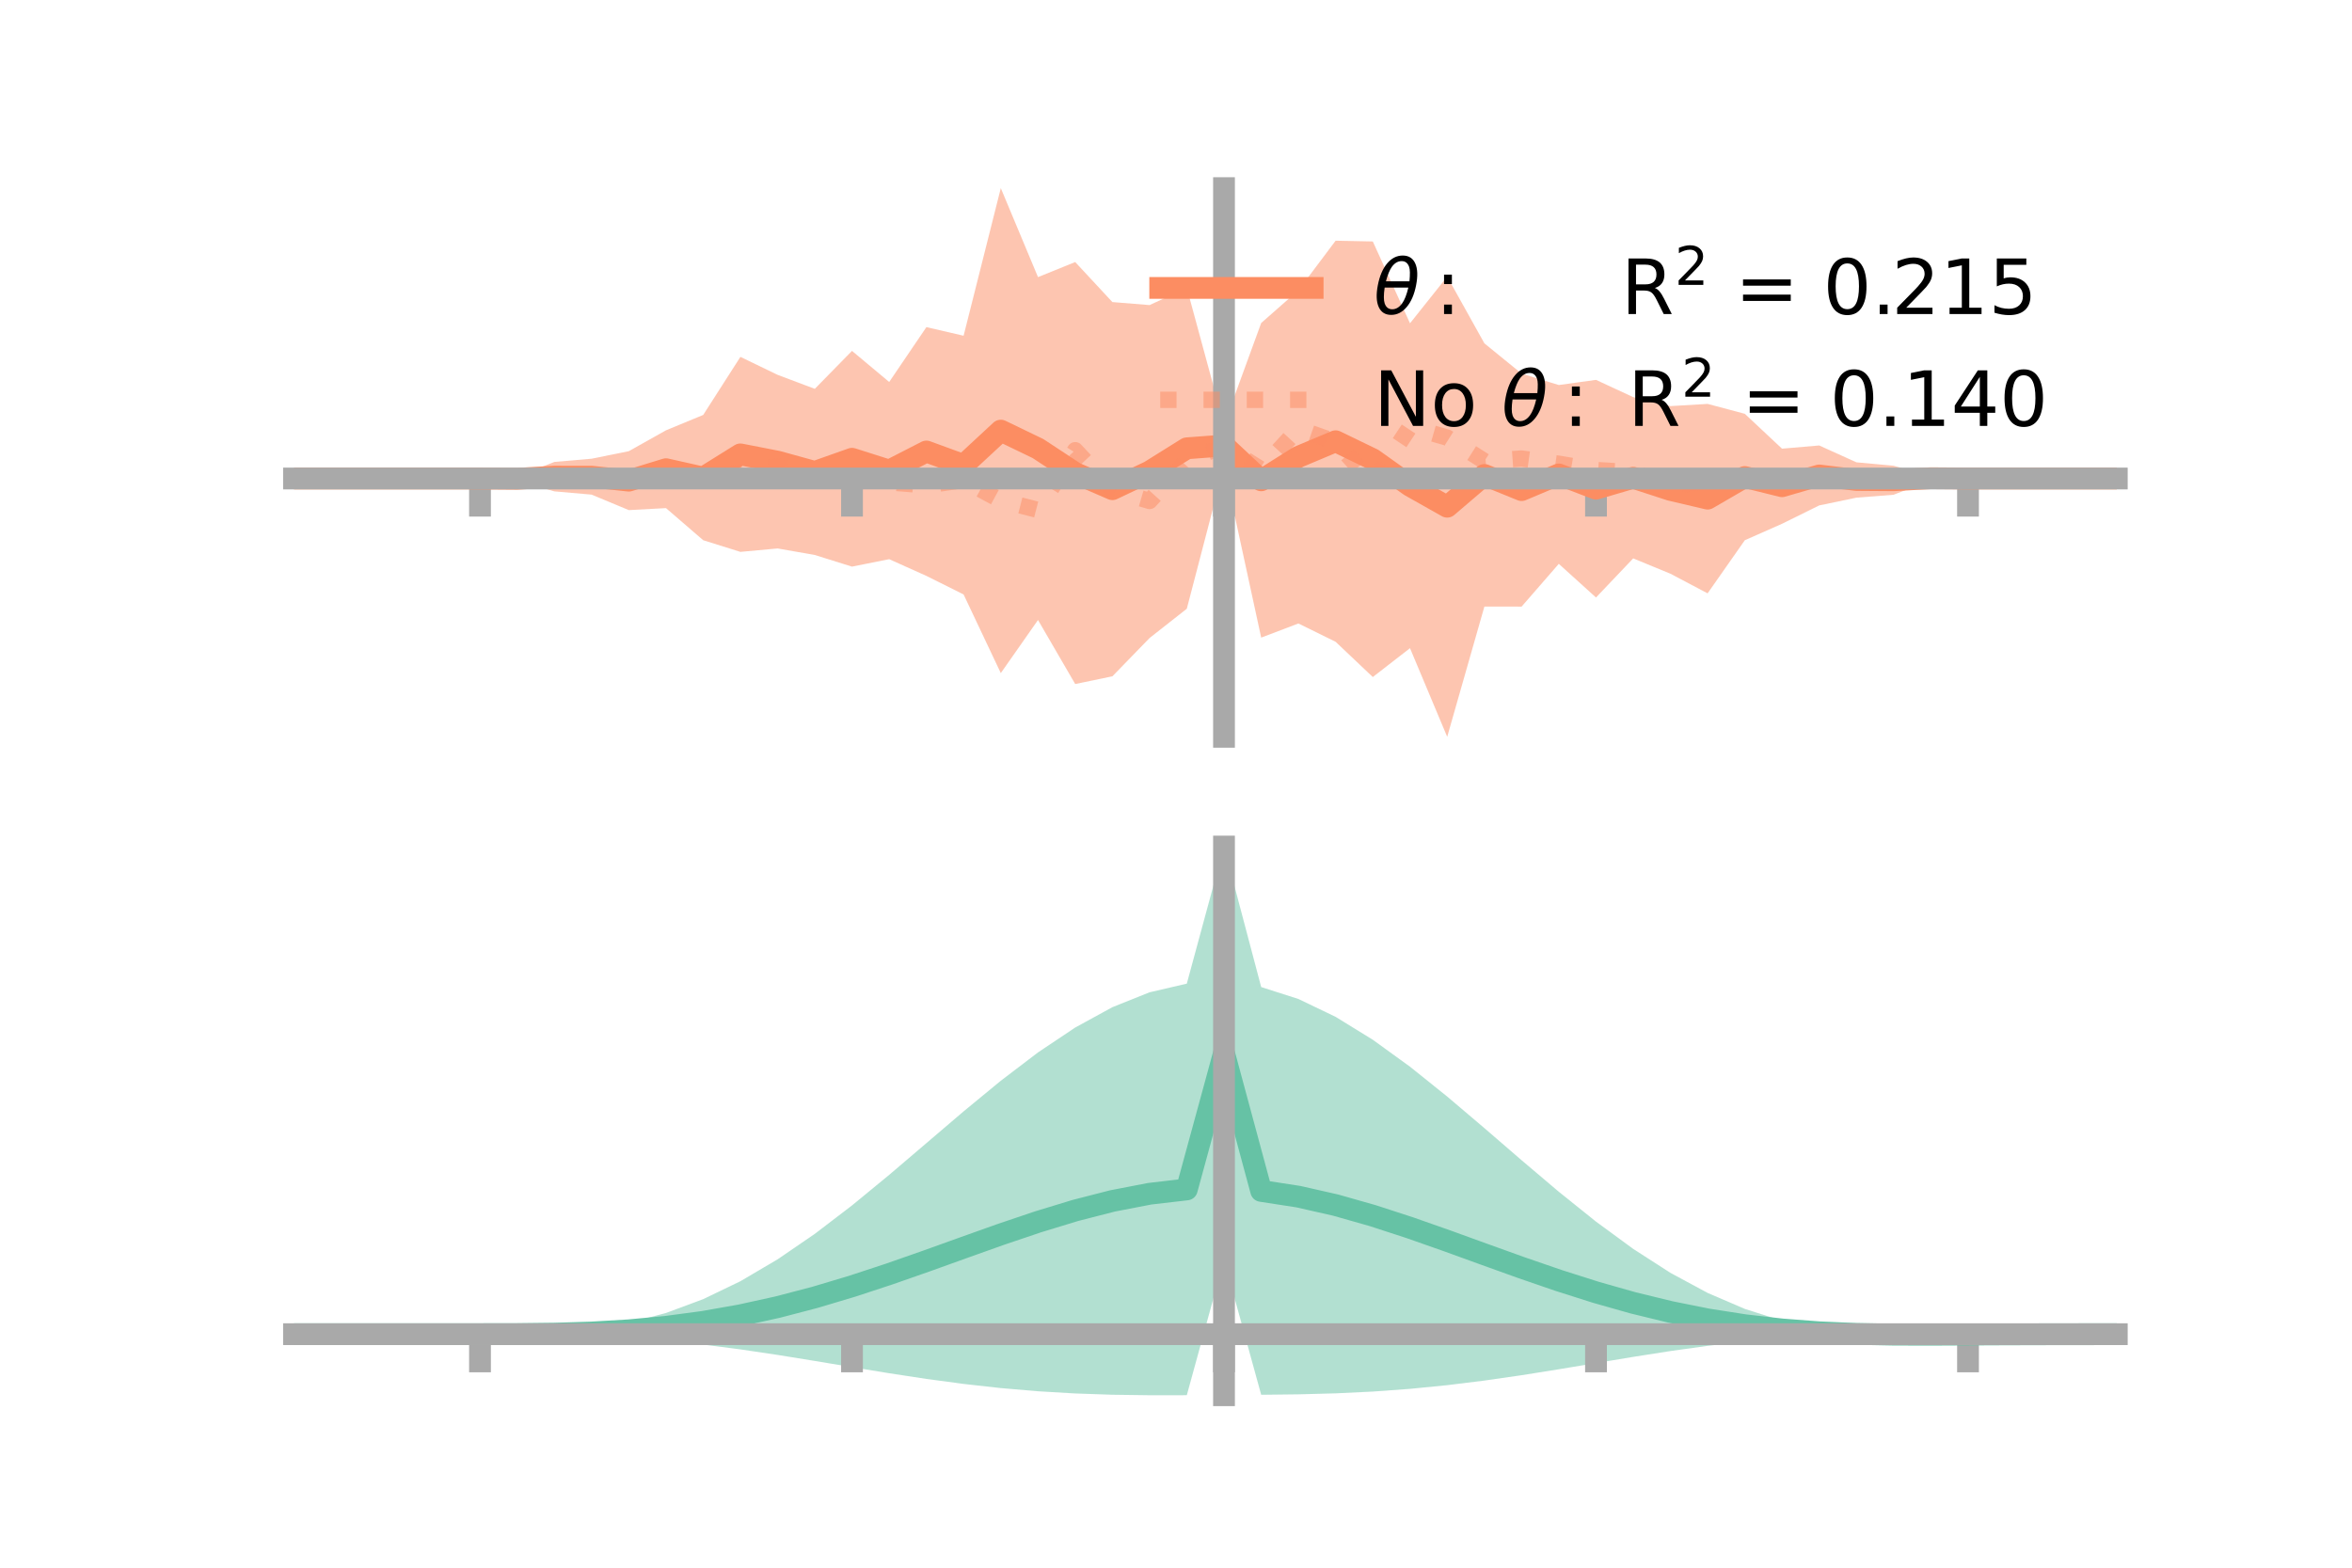
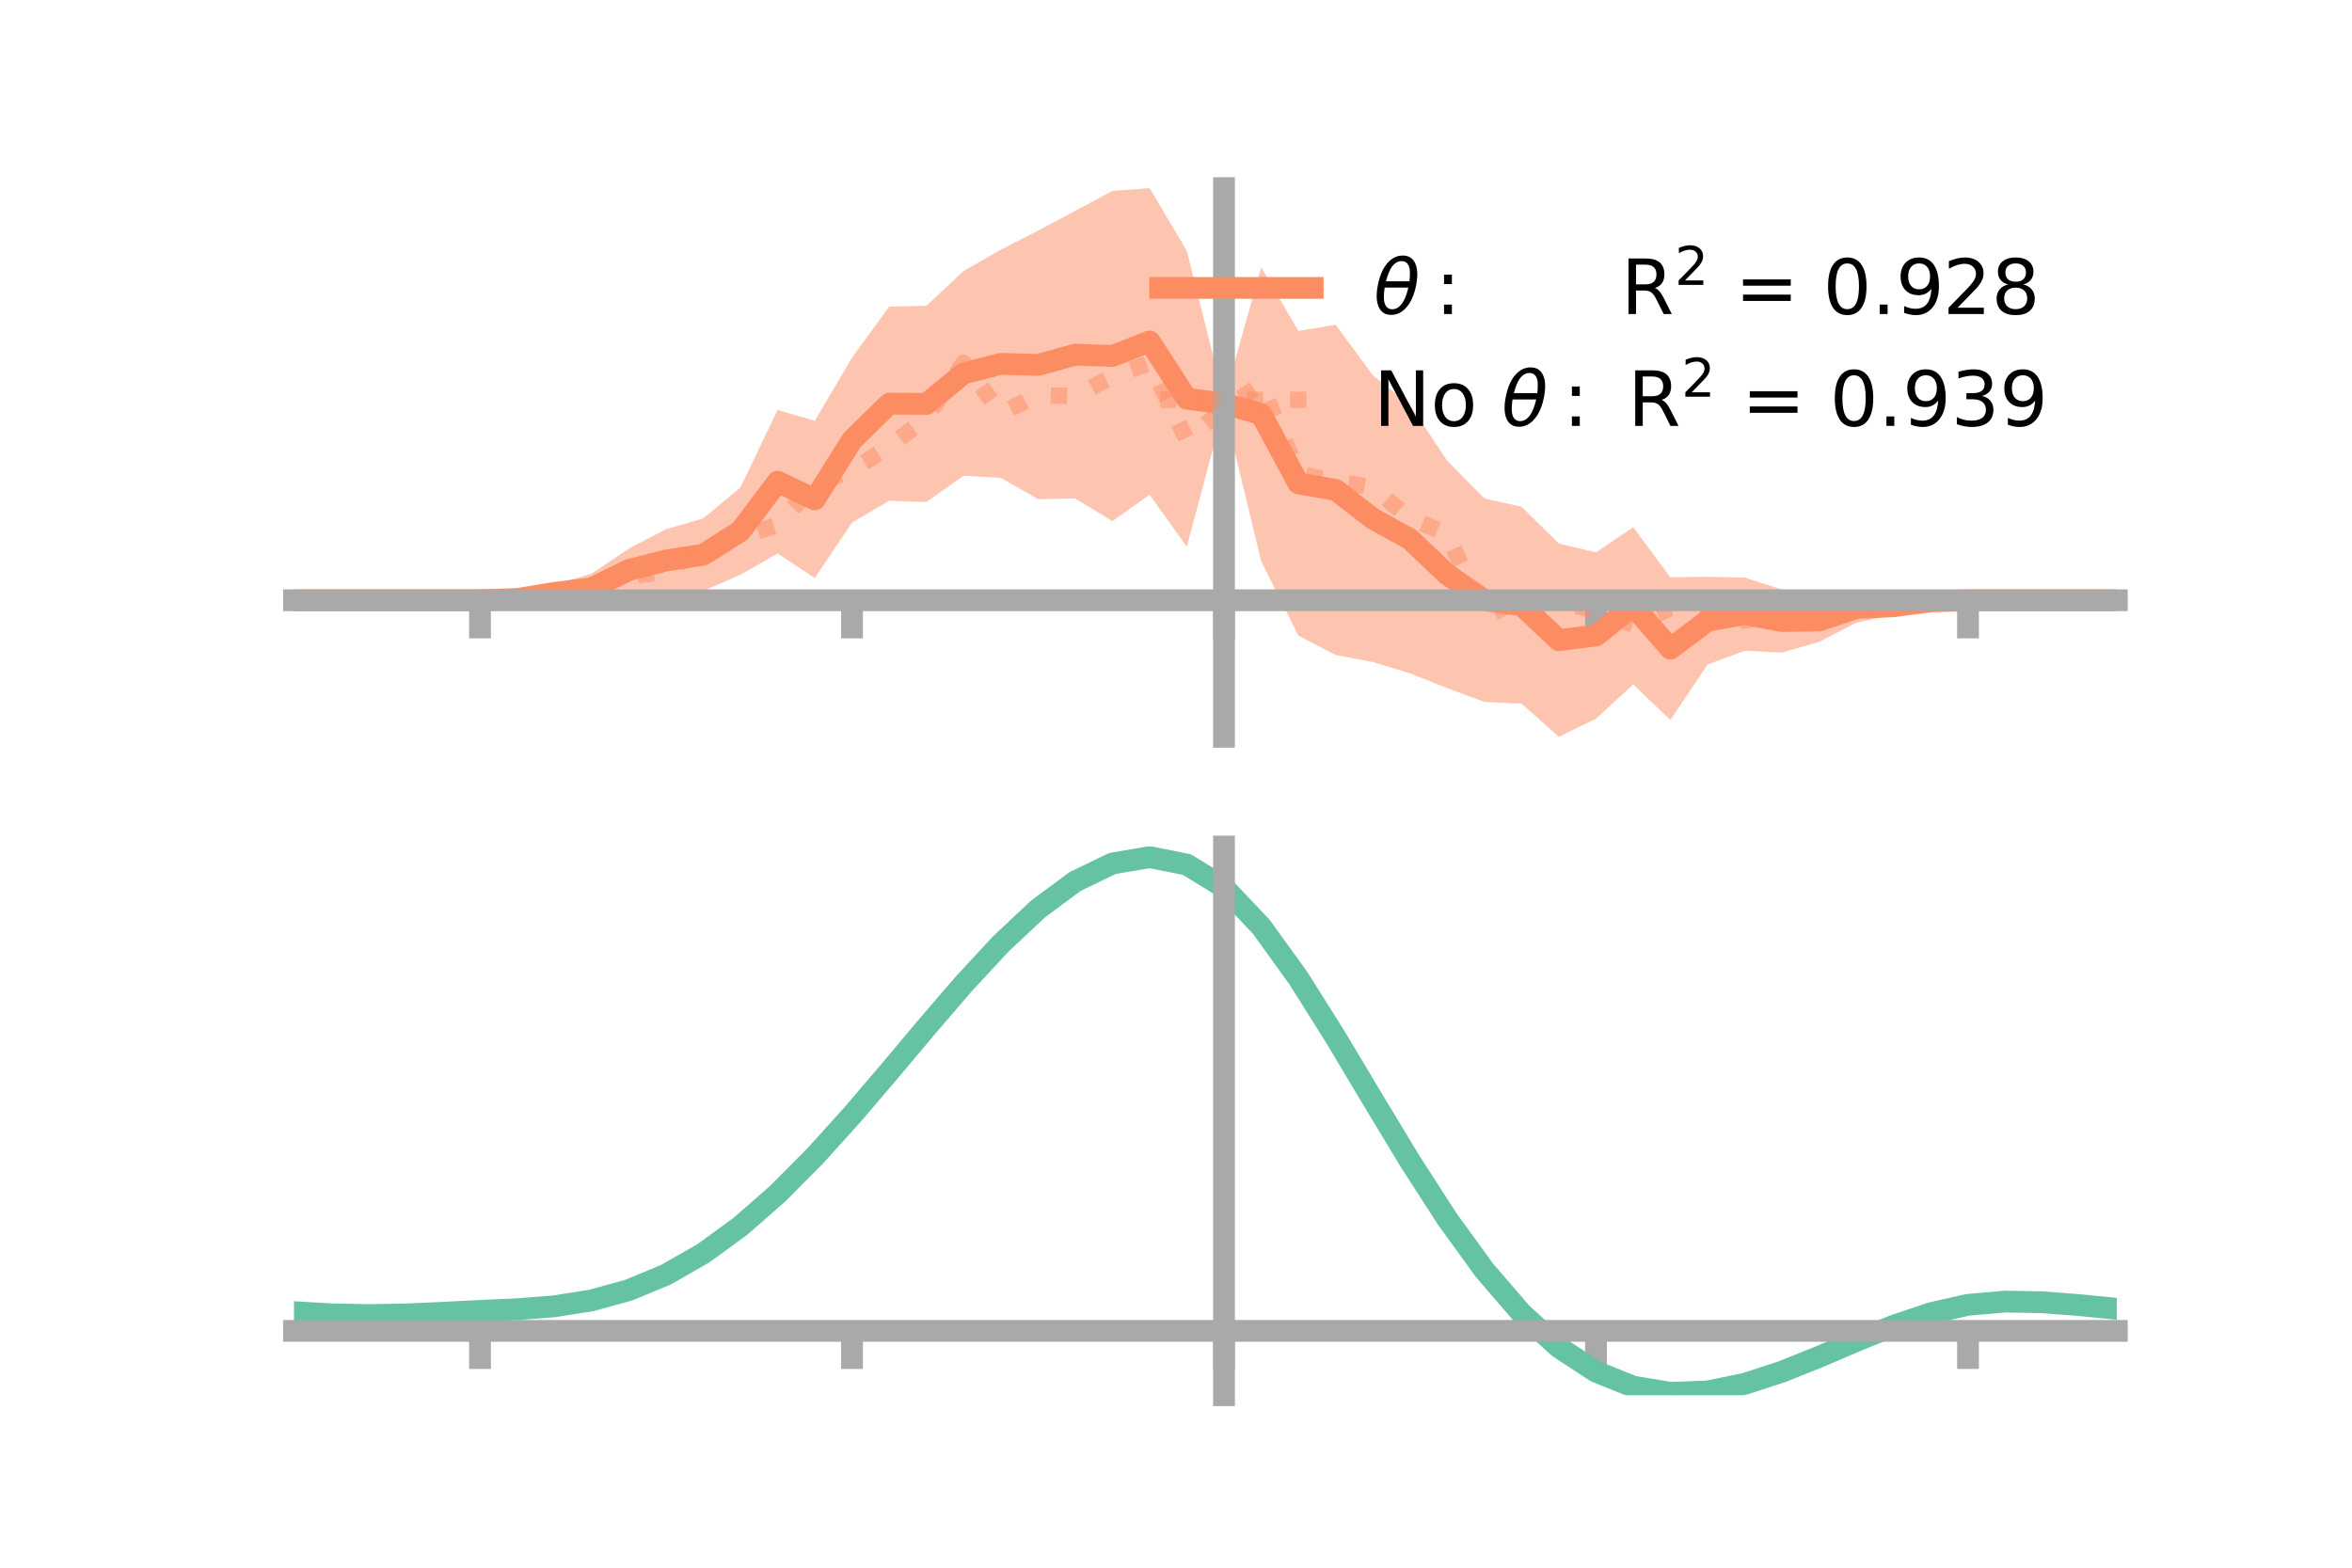
<svg xmlns="http://www.w3.org/2000/svg" xmlns:xlink="http://www.w3.org/1999/xlink" height="144pt" version="1.1" viewBox="0 0 216 144" width="216pt">
  <defs>
    <style type="text/css">*{stroke-linecap:butt;stroke-linejoin:round;}</style>
  </defs>
  <g id="figure_1">
    <g id="patch_1">
      <path d="M 0 144  L 216 144  L 216 0  L 0 0  z " style="fill:none;" />
    </g>
    <g id="axes_1">
      <g id="patch_2">
        <path d="M 27 67.68  L 194.4 67.68  L 194.4 17.28  L 27 17.28  z " style="fill:none;" />
      </g>
      <g id="PolyCollection_1">
-         <path clip-path="url(#pe61bc687ee)" d="M 27 43.953  L 27 43.953  L 30.416 43.953  L 33.833 43.953  L 37.249 43.953  L 40.665 43.953  L 44.082 43.953  L 47.498 43.793  L 50.914 42.43  L 54.331 42.135  L 57.747 41.443  L 61.163 39.526  L 64.58 38.114  L 67.996 32.781  L 71.412 34.431  L 74.829 35.717  L 78.245 32.231  L 81.661 35.087  L 85.078 30.048  L 88.494 30.839  L 91.91 17.28  L 95.327 25.454  L 98.743 24.07  L 102.159 27.747  L 105.576 28.023  L 108.992 26.441  L 112.408 39.021  L 115.824 29.67  L 119.241 26.662  L 122.657 22.11  L 126.073 22.18  L 129.49 29.697  L 132.906 25.408  L 136.322 31.539  L 139.739 34.319  L 143.155 35.367  L 146.571 34.893  L 149.988 36.479  L 153.404 37.303  L 156.82 37.101  L 160.237 38.01  L 163.653 41.212  L 167.069 40.919  L 170.486 42.466  L 173.902 42.783  L 177.318 43.737  L 180.735 43.953  L 184.151 43.953  L 187.567 43.953  L 190.984 43.953  L 194.4 43.953  L 194.4 43.953  L 194.4 43.953  L 190.984 43.953  L 187.567 43.953  L 184.151 43.953  L 180.735 43.953  L 177.318 44.117  L 173.902 45.445  L 170.486 45.713  L 167.069 46.426  L 163.653 48.113  L 160.237 49.624  L 156.82 54.502  L 153.404 52.698  L 149.988 51.291  L 146.571 54.883  L 143.155 51.792  L 139.739 55.72  L 136.322 55.715  L 132.906 67.68  L 129.49 59.538  L 126.073 62.189  L 122.657 58.951  L 119.241 57.269  L 115.824 58.568  L 112.408 42.828  L 108.992 55.916  L 105.576 58.603  L 102.159 62.122  L 98.743 62.831  L 95.327 56.951  L 91.91 61.828  L 88.494 54.605  L 85.078 52.899  L 81.661 51.364  L 78.245 52.048  L 74.829 50.978  L 71.412 50.378  L 67.996 50.693  L 64.58 49.621  L 61.163 46.673  L 57.747 46.856  L 54.331 45.434  L 50.914 45.134  L 47.498 44.166  L 44.082 43.953  L 40.665 43.953  L 37.249 43.953  L 33.833 43.953  L 30.416 43.953  L 27 43.953  z " style="fill:#fc8d62;fill-opacity:0.5;" />
+         <path clip-path="url(#p56a0d0e972)" d="M 27 55.137  L 27 55.137  L 30.416 55.137  L 33.833 55.137  L 37.249 55.137  L 40.665 55.137  L 44.082 55.135  L 47.498 54.752  L 50.914 53.701  L 54.331 52.691  L 57.747 50.39  L 61.163 48.613  L 64.58 47.62  L 67.996 44.78  L 71.412 37.663  L 74.829 38.65  L 78.245 32.856  L 81.661 28.168  L 85.078 28.087  L 88.494 24.894  L 91.91 22.938  L 95.327 21.19  L 98.743 19.367  L 102.159 17.536  L 105.576 17.28  L 108.992 23.04  L 112.408 36.676  L 115.824 24.553  L 119.241 30.402  L 122.657 29.828  L 126.073 34.465  L 129.49 37.196  L 132.906 42.326  L 136.322 45.787  L 139.739 46.55  L 143.155 49.926  L 146.571 50.738  L 149.988 48.426  L 153.404 53.028  L 156.82 52.977  L 160.237 53.06  L 163.653 54.149  L 167.069 55.028  L 170.486 54.502  L 173.902 54.92  L 177.318 54.97  L 180.735 55.136  L 184.151 55.137  L 187.567 55.137  L 190.984 55.137  L 194.4 55.137  L 194.4 55.137  L 194.4 55.137  L 190.984 55.137  L 187.567 55.137  L 184.151 55.137  L 180.735 55.139  L 177.318 55.508  L 173.902 56.445  L 170.486 57.195  L 167.069 58.958  L 163.653 59.945  L 160.237 59.775  L 156.82 61.043  L 153.404 66.138  L 149.988 62.872  L 146.571 66.015  L 143.155 67.68  L 139.739 64.634  L 136.322 64.475  L 132.906 63.208  L 129.49 61.851  L 126.073 60.81  L 122.657 60.161  L 119.241 58.389  L 115.824 51.55  L 112.408 37.438  L 108.992 50.221  L 105.576 45.443  L 102.159 47.87  L 98.743 45.785  L 95.327 45.851  L 91.91 43.9  L 88.494 43.699  L 85.078 46.112  L 81.661 45.994  L 78.245 48.007  L 74.829 53.093  L 71.412 50.841  L 67.996 52.794  L 64.58 54.28  L 61.163 54.366  L 57.747 54.336  L 54.331 55.385  L 50.914 55.233  L 47.498 55.288  L 44.082 55.138  L 40.665 55.137  L 37.249 55.137  L 33.833 55.137  L 30.416 55.137  L 27 55.137  z " style="fill:#fc8d62;fill-opacity:0.5;" />
      </g>
      <g id="matplotlib.axis_1">
        <g id="xtick_1">
          <g id="line2d_1">
            <defs>
-               <path d="M 0 0  L 0 3.5  " id="m29107b3141" style="stroke:#a9a9a9;stroke-width:2;" />
+               <path d="M 0 0  L 0 3.5  " id="m64685e8ad2" style="stroke:#a9a9a9;stroke-width:2;" />
            </defs>
            <g>
-               <use style="fill:#a9a9a9;stroke:#a9a9a9;stroke-width:2;" x="44.082" xlink:href="#m29107b3141" y="43.953" />
+               <use style="fill:#a9a9a9;stroke:#a9a9a9;stroke-width:2;" x="44.082" xlink:href="#m64685e8ad2" y="55.137" />
            </g>
          </g>
        </g>
        <g id="xtick_2">
          <g id="line2d_2">
            <g>
-               <use style="fill:#a9a9a9;stroke:#a9a9a9;stroke-width:2;" x="78.245" xlink:href="#m29107b3141" y="43.953" />
+               <use style="fill:#a9a9a9;stroke:#a9a9a9;stroke-width:2;" x="78.245" xlink:href="#m64685e8ad2" y="55.137" />
            </g>
          </g>
        </g>
        <g id="xtick_3">
          <g id="line2d_3">
            <g>
-               <use style="fill:#a9a9a9;stroke:#a9a9a9;stroke-width:2;" x="112.408" xlink:href="#m29107b3141" y="43.953" />
+               <use style="fill:#a9a9a9;stroke:#a9a9a9;stroke-width:2;" x="112.408" xlink:href="#m64685e8ad2" y="55.137" />
            </g>
          </g>
        </g>
        <g id="xtick_4">
          <g id="line2d_4">
            <g>
-               <use style="fill:#a9a9a9;stroke:#a9a9a9;stroke-width:2;" x="146.571" xlink:href="#m29107b3141" y="43.953" />
+               <use style="fill:#a9a9a9;stroke:#a9a9a9;stroke-width:2;" x="146.571" xlink:href="#m64685e8ad2" y="55.137" />
            </g>
          </g>
        </g>
        <g id="xtick_5">
          <g id="line2d_5">
            <g>
-               <use style="fill:#a9a9a9;stroke:#a9a9a9;stroke-width:2;" x="180.735" xlink:href="#m29107b3141" y="43.953" />
+               <use style="fill:#a9a9a9;stroke:#a9a9a9;stroke-width:2;" x="180.735" xlink:href="#m64685e8ad2" y="55.137" />
            </g>
          </g>
        </g>
      </g>
      <g id="matplotlib.axis_2" />
      <g id="line2d_6">
-         <path clip-path="url(#pe61bc687ee)" d="M 27 43.953  L 30.416 43.953  L 33.833 43.953  L 37.249 43.953  L 40.665 43.953  L 44.082 43.953  L 47.498 43.979  L 50.914 43.782  L 54.331 43.785  L 57.747 44.15  L 61.163 43.099  L 64.58 43.867  L 67.996 41.737  L 71.412 42.405  L 74.829 43.348  L 78.245 42.139  L 81.661 43.226  L 85.078 41.473  L 88.494 42.722  L 91.91 39.554  L 95.327 41.203  L 98.743 43.451  L 102.159 44.935  L 105.576 43.313  L 108.992 41.179  L 112.408 40.924  L 115.824 44.119  L 119.241 41.965  L 122.657 40.53  L 126.073 42.184  L 129.49 44.617  L 132.906 46.544  L 136.322 43.627  L 139.739 45.019  L 143.155 43.579  L 146.571 44.888  L 149.988 43.885  L 153.404 45  L 156.82 45.802  L 160.237 43.817  L 163.653 44.663  L 167.069 43.673  L 170.486 44.089  L 173.902 44.114  L 177.318 43.927  L 180.735 43.953  L 184.151 43.953  L 187.567 43.953  L 190.984 43.953  L 194.4 43.953  " style="fill:none;stroke:#fc8d62;stroke-linecap:square;stroke-width:2;" />
+         <path clip-path="url(#p56a0d0e972)" d="M 27 55.137  L 30.416 55.137  L 33.833 55.137  L 37.249 55.137  L 40.665 55.137  L 44.082 55.136  L 47.498 55.02  L 50.914 54.467  L 54.331 54.038  L 57.747 52.363  L 61.163 51.489  L 64.58 50.95  L 67.996 48.787  L 71.412 44.252  L 74.829 45.871  L 78.245 40.432  L 81.661 37.081  L 85.078 37.1  L 88.494 34.296  L 91.91 33.419  L 95.327 33.52  L 98.743 32.576  L 102.159 32.703  L 105.576 31.361  L 108.992 36.631  L 112.408 37.057  L 115.824 38.052  L 119.241 44.396  L 122.657 44.994  L 126.073 47.637  L 129.49 49.523  L 132.906 52.767  L 136.322 55.131  L 139.739 55.592  L 143.155 58.803  L 146.571 58.376  L 149.988 55.649  L 153.404 59.583  L 156.82 57.01  L 160.237 56.417  L 163.653 57.047  L 167.069 56.993  L 170.486 55.849  L 173.902 55.682  L 177.318 55.239  L 180.735 55.137  L 184.151 55.137  L 187.567 55.137  L 190.984 55.137  L 194.4 55.137  " style="fill:none;stroke:#fc8d62;stroke-linecap:square;stroke-width:2;" />
      </g>
      <g id="line2d_7">
-         <path clip-path="url(#pe61bc687ee)" d="M 27 43.953  L 30.416 43.953  L 33.833 43.953  L 37.249 43.953  L 40.665 43.953  L 44.082 43.953  L 47.498 44.012  L 50.914 43.827  L 54.331 43.97  L 57.747 43.865  L 61.163 43.766  L 64.58 43.934  L 67.996 43.397  L 71.412 42.86  L 74.829 43.935  L 78.245 43.896  L 81.661 44.307  L 85.078 44.581  L 88.494 44.1  L 91.91 45.963  L 95.327 46.844  L 98.743 41.354  L 102.159 45.014  L 105.576 46.015  L 108.992 42.262  L 112.408 40.988  L 115.824 43.119  L 119.241 39.386  L 122.657 40.586  L 126.073 44.38  L 129.49 39.215  L 132.906 40.195  L 136.322 42.361  L 139.739 42.117  L 143.155 42.599  L 146.571 43.171  L 149.988 43.387  L 153.404 44.639  L 156.82 44.219  L 160.237 43.783  L 163.653 44.037  L 167.069 43.985  L 170.486 43.921  L 173.902 44.064  L 177.318 43.894  L 180.735 43.953  L 184.151 43.953  L 187.567 43.953  L 190.984 43.953  L 194.4 43.953  " style="fill:none;stroke:#fc8d62;stroke-dasharray:1.5,2.475;stroke-dashoffset:0;stroke-opacity:0.5;stroke-width:1.5;" />
+         <path clip-path="url(#p56a0d0e972)" d="M 27 55.137  L 30.416 55.137  L 33.833 55.137  L 37.249 55.137  L 40.665 55.137  L 44.082 55.137  L 47.498 54.994  L 50.914 54.759  L 54.331 53.891  L 57.747 52.992  L 61.163 52.47  L 64.58 50.462  L 67.996 49.277  L 71.412 48.236  L 74.829 44.502  L 78.245 43.17  L 81.661 41.039  L 85.078 38.377  L 88.494 33.317  L 91.91 37.947  L 95.327 36.292  L 98.743 36.388  L 102.159 34.585  L 105.576 33.335  L 108.992 40.396  L 112.408 37.595  L 115.824 35.285  L 119.241 43.536  L 122.657 44.192  L 126.073 44.753  L 129.49 47.626  L 132.906 49.024  L 136.322 56.754  L 139.739 54.922  L 143.155 55.302  L 146.571 56.09  L 149.988 57.378  L 153.404 55.883  L 156.82 56.697  L 160.237 57.005  L 163.653 56.139  L 167.069 56.412  L 170.486 56.005  L 173.902 55.407  L 177.318 55.265  L 180.735 55.137  L 184.151 55.137  L 187.567 55.137  L 190.984 55.137  L 194.4 55.137  " style="fill:none;stroke:#fc8d62;stroke-dasharray:1.5,2.475;stroke-dashoffset:0;stroke-opacity:0.5;stroke-width:1.5;" />
      </g>
      <g id="patch_3">
        <path d="M 112.408 67.68  L 112.408 17.28  " style="fill:none;stroke:#a9a9a9;stroke-linecap:square;stroke-linejoin:miter;stroke-width:2;" />
      </g>
      <g id="patch_4">
        <path d="M 194.4 67.68  L 194.4 17.28  " style="fill:none;" />
      </g>
      <g id="patch_5">
-         <path d="M 27 43.953  L 194.4 43.953  " style="fill:none;stroke:#a9a9a9;stroke-linecap:square;stroke-linejoin:miter;stroke-width:2;" />
+         <path d="M 27 55.137  L 194.4 55.137  " style="fill:none;stroke:#a9a9a9;stroke-linecap:square;stroke-linejoin:miter;stroke-width:2;" />
      </g>
      <g id="patch_6">
        <path d="M 27 17.28  L 194.4 17.28  " style="fill:none;" />
      </g>
      <g id="legend_1">
        <g id="line2d_8">
          <path d="M 106.55 26.449  L 120.55 26.449  " style="fill:none;stroke:#fc8d62;stroke-linecap:square;stroke-width:2;" />
        </g>
        <g id="line2d_9" />
        <g id="text_1">
          <g transform="translate(126.15 28.89891)scale(0.07 -0.07)">
            <defs>
              <path d="M 45.516 34.672  L 14.453 34.672  Q 12.359 20.062 14.5 13.875  Q 17.188 6.25 24.469 6.25  Q 31.781 6.25 37.359 13.922  Q 42.234 20.656 45.516 34.672  z M 47.016 42.969  Q 48.344 56.844 46.625 61.719  Q 43.953 69.438 36.766 69.438  Q 29.297 69.438 23.828 61.812  Q 19.531 55.672 16.156 42.969  z M 38.188 76.766  Q 49.906 76.766 54.594 66.406  Q 59.281 56.109 55.719 37.844  Q 52.203 19.625 43.453 9.281  Q 34.766 -1.125 23.047 -1.125  Q 11.281 -1.125 6.641 9.281  Q 2 19.625 5.516 37.844  Q 9.078 56.109 17.719 66.406  Q 26.422 76.766 38.188 76.766  z " id="DejaVuSans-Oblique-952" />
              <path d="M 11.719 12.406  L 22.016 12.406  L 22.016 0  L 11.719 0  z M 11.719 51.703  L 22.016 51.703  L 22.016 39.312  L 11.719 39.312  z " id="DejaVuSans-58" />
              <path id="DejaVuSans-32" />
              <path d="M 44.391 34.188  Q 47.562 33.109 50.562 29.594  Q 53.562 26.078 56.594 19.922  L 66.609 0  L 56 0  L 46.688 18.703  Q 43.062 26.031 39.672 28.422  Q 36.281 30.812 30.422 30.812  L 19.672 30.812  L 19.672 0  L 9.812 0  L 9.812 72.906  L 32.078 72.906  Q 44.578 72.906 50.734 67.672  Q 56.891 62.453 56.891 51.906  Q 56.891 45.016 53.688 40.469  Q 50.484 35.938 44.391 34.188  z M 19.672 64.797  L 19.672 38.922  L 32.078 38.922  Q 39.203 38.922 42.844 42.219  Q 46.484 45.516 46.484 51.906  Q 46.484 58.297 42.844 61.547  Q 39.203 64.797 32.078 64.797  z " id="DejaVuSans-82" />
              <path d="M 19.188 8.297  L 53.609 8.297  L 53.609 0  L 7.328 0  L 7.328 8.297  Q 12.938 14.109 22.625 23.891  Q 32.328 33.688 34.812 36.531  Q 39.547 41.844 41.422 45.531  Q 43.312 49.219 43.312 52.781  Q 43.312 58.594 39.234 62.25  Q 35.156 65.922 28.609 65.922  Q 23.969 65.922 18.812 64.312  Q 13.672 62.703 7.812 59.422  L 7.812 69.391  Q 13.766 71.781 18.938 73  Q 24.125 74.219 28.422 74.219  Q 39.75 74.219 46.484 68.547  Q 53.219 62.891 53.219 53.422  Q 53.219 48.922 51.531 44.891  Q 49.859 40.875 45.406 35.406  Q 44.188 33.984 37.641 27.219  Q 31.109 20.453 19.188 8.297  z " id="DejaVuSans-50" />
              <path d="M 10.594 45.406  L 73.188 45.406  L 73.188 37.203  L 10.594 37.203  z M 10.594 25.484  L 73.188 25.484  L 73.188 17.188  L 10.594 17.188  z " id="DejaVuSans-61" />
              <path d="M 31.781 66.406  Q 24.172 66.406 20.328 58.906  Q 16.5 51.422 16.5 36.375  Q 16.5 21.391 20.328 13.891  Q 24.172 6.391 31.781 6.391  Q 39.453 6.391 43.281 13.891  Q 47.125 21.391 47.125 36.375  Q 47.125 51.422 43.281 58.906  Q 39.453 66.406 31.781 66.406  z M 31.781 74.219  Q 44.047 74.219 50.516 64.516  Q 56.984 54.828 56.984 36.375  Q 56.984 17.969 50.516 8.266  Q 44.047 -1.422 31.781 -1.422  Q 19.531 -1.422 13.062 8.266  Q 6.594 17.969 6.594 36.375  Q 6.594 54.828 13.062 64.516  Q 19.531 74.219 31.781 74.219  z " id="DejaVuSans-48" />
              <path d="M 10.688 12.406  L 21 12.406  L 21 0  L 10.688 0  z " id="DejaVuSans-46" />
-               <path d="M 12.406 8.297  L 28.516 8.297  L 28.516 63.922  L 10.984 60.406  L 10.984 69.391  L 28.422 72.906  L 38.281 72.906  L 38.281 8.297  L 54.391 8.297  L 54.391 0  L 12.406 0  z " id="DejaVuSans-49" />
-               <path d="M 10.797 72.906  L 49.516 72.906  L 49.516 64.594  L 19.828 64.594  L 19.828 46.734  Q 21.969 47.469 24.109 47.828  Q 26.266 48.188 28.422 48.188  Q 40.625 48.188 47.75 41.5  Q 54.891 34.812 54.891 23.391  Q 54.891 11.625 47.562 5.094  Q 40.234 -1.422 26.906 -1.422  Q 22.312 -1.422 17.547 -0.641  Q 12.797 0.141 7.719 1.703  L 7.719 11.625  Q 12.109 9.234 16.797 8.062  Q 21.484 6.891 26.703 6.891  Q 35.156 6.891 40.078 11.328  Q 45.016 15.766 45.016 23.391  Q 45.016 31 40.078 35.438  Q 35.156 39.891 26.703 39.891  Q 22.75 39.891 18.812 39.016  Q 14.891 38.141 10.797 36.281  z " id="DejaVuSans-53" />
+               <path d="M 10.984 1.516  L 10.984 10.5  Q 14.703 8.734 18.5 7.812  Q 22.312 6.891 25.984 6.891  Q 35.75 6.891 40.891 13.453  Q 46.047 20.016 46.781 33.406  Q 43.953 29.203 39.594 26.953  Q 35.25 24.703 29.984 24.703  Q 19.047 24.703 12.672 31.312  Q 6.297 37.938 6.297 49.422  Q 6.297 60.641 12.938 67.422  Q 19.578 74.219 30.609 74.219  Q 43.266 74.219 49.922 64.516  Q 56.594 54.828 56.594 36.375  Q 56.594 19.141 48.406 8.859  Q 40.234 -1.422 26.422 -1.422  Q 22.703 -1.422 18.891 -0.688  Q 15.094 0.047 10.984 1.516  z M 30.609 32.422  Q 37.25 32.422 41.125 36.953  Q 45.016 41.5 45.016 49.422  Q 45.016 57.281 41.125 61.844  Q 37.25 66.406 30.609 66.406  Q 23.969 66.406 20.094 61.844  Q 16.219 57.281 16.219 49.422  Q 16.219 41.5 20.094 36.953  Q 23.969 32.422 30.609 32.422  z " id="DejaVuSans-57" />
+               <path d="M 31.781 34.625  Q 24.75 34.625 20.719 30.859  Q 16.703 27.094 16.703 20.516  Q 16.703 13.922 20.719 10.156  Q 24.75 6.391 31.781 6.391  Q 38.812 6.391 42.859 10.172  Q 46.922 13.969 46.922 20.516  Q 46.922 27.094 42.891 30.859  Q 38.875 34.625 31.781 34.625  z M 21.922 38.812  Q 15.578 40.375 12.031 44.719  Q 8.5 49.078 8.5 55.328  Q 8.5 64.062 14.719 69.141  Q 20.953 74.219 31.781 74.219  Q 42.672 74.219 48.875 69.141  Q 55.078 64.062 55.078 55.328  Q 55.078 49.078 51.531 44.719  Q 48 40.375 41.703 38.812  Q 48.828 37.156 52.797 32.312  Q 56.781 27.484 56.781 20.516  Q 56.781 9.906 50.312 4.234  Q 43.844 -1.422 31.781 -1.422  Q 19.734 -1.422 13.25 4.234  Q 6.781 9.906 6.781 20.516  Q 6.781 27.484 10.781 32.312  Q 14.797 37.156 21.922 38.812  z M 18.312 54.391  Q 18.312 48.734 21.844 45.562  Q 25.391 42.391 31.781 42.391  Q 38.141 42.391 41.719 45.562  Q 45.312 48.734 45.312 54.391  Q 45.312 60.062 41.719 63.234  Q 38.141 66.406 31.781 66.406  Q 25.391 66.406 21.844 63.234  Q 18.312 60.062 18.312 54.391  z " id="DejaVuSans-56" />
            </defs>
            <use transform="translate(0 0.765625)" xlink:href="#DejaVuSans-Oblique-952" />
            <use transform="translate(80.66406 0.765625)" xlink:href="#DejaVuSans-58" />
            <use transform="translate(133.8379 0.765625)" xlink:href="#DejaVuSans-32" />
            <use transform="translate(165.625 0.765625)" xlink:href="#DejaVuSans-32" />
            <use transform="translate(197.4121 0.765625)" xlink:href="#DejaVuSans-32" />
            <use transform="translate(229.1992 0.765625)" xlink:href="#DejaVuSans-32" />
            <use transform="translate(260.9863 0.765625)" xlink:href="#DejaVuSans-32" />
            <use transform="translate(292.7734 0.765625)" xlink:href="#DejaVuSans-32" />
            <use transform="translate(324.5605 0.765625)" xlink:href="#DejaVuSans-82" />
            <use transform="translate(395 39.04688)scale(0.7)" xlink:href="#DejaVuSans-50" />
            <use transform="translate(442.2705 0.765625)" xlink:href="#DejaVuSans-32" />
            <use transform="translate(474.0576 0.765625)" xlink:href="#DejaVuSans-61" />
            <use transform="translate(557.8467 0.765625)" xlink:href="#DejaVuSans-32" />
            <use transform="translate(589.6338 0.765625)" xlink:href="#DejaVuSans-48" />
            <use transform="translate(653.2568 0.765625)" xlink:href="#DejaVuSans-46" />
-             <use transform="translate(679.5439 0.765625)" xlink:href="#DejaVuSans-50" />
-             <use transform="translate(743.167 0.765625)" xlink:href="#DejaVuSans-49" />
-             <use transform="translate(806.79 0.765625)" xlink:href="#DejaVuSans-53" />
+             <use transform="translate(685.0439 0.765625)" xlink:href="#DejaVuSans-57" />
+             <use transform="translate(746.917 0.765625)" xlink:href="#DejaVuSans-50" />
+             <use transform="translate(810.54 0.765625)" xlink:href="#DejaVuSans-56" />
          </g>
        </g>
        <g id="line2d_10">
          <path d="M 106.55 36.724  L 120.55 36.724  " style="fill:none;stroke:#fc8d62;stroke-dasharray:1.5,2.475;stroke-dashoffset:0;stroke-opacity:0.5;stroke-width:1.5;" />
        </g>
        <g id="line2d_11" />
        <g id="text_2">
          <g transform="translate(126.15 39.17359)scale(0.07 -0.07)">
            <defs>
              <path d="M 9.812 72.906  L 23.094 72.906  L 55.422 11.922  L 55.422 72.906  L 64.984 72.906  L 64.984 0  L 51.703 0  L 19.391 60.984  L 19.391 0  L 9.812 0  z " id="DejaVuSans-78" />
              <path d="M 30.609 48.391  Q 23.391 48.391 19.188 42.75  Q 14.984 37.109 14.984 27.297  Q 14.984 17.484 19.156 11.844  Q 23.344 6.203 30.609 6.203  Q 37.797 6.203 41.984 11.859  Q 46.188 17.531 46.188 27.297  Q 46.188 37.016 41.984 42.703  Q 37.797 48.391 30.609 48.391  z M 30.609 56  Q 42.328 56 49.016 48.375  Q 55.719 40.766 55.719 27.297  Q 55.719 13.875 49.016 6.219  Q 42.328 -1.422 30.609 -1.422  Q 18.844 -1.422 12.172 6.219  Q 5.516 13.875 5.516 27.297  Q 5.516 40.766 12.172 48.375  Q 18.844 56 30.609 56  z " id="DejaVuSans-111" />
-               <path d="M 37.797 64.312  L 12.891 25.391  L 37.797 25.391  z M 35.203 72.906  L 47.609 72.906  L 47.609 25.391  L 58.016 25.391  L 58.016 17.188  L 47.609 17.188  L 47.609 0  L 37.797 0  L 37.797 17.188  L 4.891 17.188  L 4.891 26.703  z " id="DejaVuSans-52" />
+               <path d="M 40.578 39.312  Q 47.656 37.797 51.625 33  Q 55.609 28.219 55.609 21.188  Q 55.609 10.406 48.188 4.484  Q 40.766 -1.422 27.094 -1.422  Q 22.516 -1.422 17.656 -0.516  Q 12.797 0.391 7.625 2.203  L 7.625 11.719  Q 11.719 9.328 16.594 8.109  Q 21.484 6.891 26.812 6.891  Q 36.078 6.891 40.938 10.547  Q 45.797 14.203 45.797 21.188  Q 45.797 27.641 41.281 31.266  Q 36.766 34.906 28.719 34.906  L 20.219 34.906  L 20.219 43.016  L 29.109 43.016  Q 36.375 43.016 40.234 45.922  Q 44.094 48.828 44.094 54.297  Q 44.094 59.906 40.109 62.906  Q 36.141 65.922 28.719 65.922  Q 24.656 65.922 20.016 65.031  Q 15.375 64.156 9.812 62.312  L 9.812 71.094  Q 15.438 72.656 20.344 73.438  Q 25.25 74.219 29.594 74.219  Q 40.828 74.219 47.359 69.109  Q 53.906 64.016 53.906 55.328  Q 53.906 49.266 50.438 45.094  Q 46.969 40.922 40.578 39.312  z " id="DejaVuSans-51" />
            </defs>
            <use transform="translate(0 0.765625)" xlink:href="#DejaVuSans-78" />
            <use transform="translate(74.80469 0.765625)" xlink:href="#DejaVuSans-111" />
            <use transform="translate(135.9863 0.765625)" xlink:href="#DejaVuSans-32" />
            <use transform="translate(167.7734 0.765625)" xlink:href="#DejaVuSans-Oblique-952" />
            <use transform="translate(248.4375 0.765625)" xlink:href="#DejaVuSans-58" />
            <use transform="translate(301.6113 0.765625)" xlink:href="#DejaVuSans-32" />
            <use transform="translate(333.3984 0.765625)" xlink:href="#DejaVuSans-82" />
            <use transform="translate(403.8379 39.04688)scale(0.7)" xlink:href="#DejaVuSans-50" />
            <use transform="translate(451.1084 0.765625)" xlink:href="#DejaVuSans-32" />
            <use transform="translate(482.8955 0.765625)" xlink:href="#DejaVuSans-61" />
            <use transform="translate(566.6846 0.765625)" xlink:href="#DejaVuSans-32" />
            <use transform="translate(598.4717 0.765625)" xlink:href="#DejaVuSans-48" />
            <use transform="translate(662.0947 0.765625)" xlink:href="#DejaVuSans-46" />
-             <use transform="translate(693.8818 0.765625)" xlink:href="#DejaVuSans-49" />
-             <use transform="translate(757.5049 0.765625)" xlink:href="#DejaVuSans-52" />
-             <use transform="translate(821.1279 0.765625)" xlink:href="#DejaVuSans-48" />
+             <use transform="translate(693.8818 0.765625)" xlink:href="#DejaVuSans-57" />
+             <use transform="translate(757.5049 0.765625)" xlink:href="#DejaVuSans-51" />
+             <use transform="translate(821.1279 0.765625)" xlink:href="#DejaVuSans-57" />
          </g>
        </g>
      </g>
    </g>
    <g id="axes_2">
      <g id="patch_7">
        <path d="M 27 128.16  L 194.4 128.16  L 194.4 77.76  L 27 77.76  z " style="fill:none;" />
      </g>
      <g id="PolyCollection_2">
-         <path clip-path="url(#p8e4437fca4)" d="M 27 122.554  L 27 122.549  L 30.416 122.55  L 33.833 122.551  L 37.249 122.551  L 40.665 122.551  L 44.082 122.551  L 47.498 122.532  L 50.914 122.411  L 54.331 122.097  L 57.747 121.514  L 61.163 120.604  L 64.58 119.333  L 67.996 117.687  L 71.412 115.676  L 74.829 113.336  L 78.245 110.724  L 81.661 107.916  L 85.078 105.003  L 88.494 102.086  L 91.91 99.273  L 95.327 96.67  L 98.743 94.385  L 102.159 92.515  L 105.576 91.147  L 108.992 90.353  L 112.408 77.76  L 115.824 90.667  L 119.241 91.761  L 122.657 93.402  L 126.073 95.507  L 129.49 97.982  L 132.906 100.724  L 136.322 103.624  L 139.739 106.574  L 143.155 109.469  L 146.571 112.212  L 149.988 114.717  L 153.404 116.916  L 156.82 118.761  L 160.237 120.229  L 163.653 121.319  L 167.069 122.048  L 170.486 122.427  L 173.902 122.469  L 177.318 122.476  L 180.735 122.498  L 184.151 122.518  L 187.567 122.531  L 190.984 122.54  L 194.4 122.546  L 194.4 122.56  L 194.4 122.56  L 190.984 122.571  L 187.567 122.591  L 184.151 122.622  L 180.735 122.671  L 177.318 122.725  L 173.902 122.715  L 170.486 122.627  L 167.069 122.707  L 163.653 122.916  L 160.237 123.225  L 156.82 123.624  L 153.404 124.101  L 149.988 124.636  L 146.571 125.204  L 143.155 125.775  L 139.739 126.32  L 136.322 126.813  L 132.906 127.235  L 129.49 127.573  L 126.073 127.822  L 122.657 127.986  L 119.241 128.077  L 115.824 128.117  L 112.408 115.71  L 108.992 128.157  L 105.576 128.16  L 102.159 128.114  L 98.743 127.997  L 95.327 127.795  L 91.91 127.502  L 88.494 127.121  L 85.078 126.661  L 81.661 126.139  L 78.245 125.58  L 74.829 125.009  L 71.412 124.456  L 67.996 123.948  L 64.58 123.506  L 61.163 123.147  L 57.747 122.878  L 54.331 122.698  L 50.914 122.597  L 47.498 122.557  L 44.082 122.551  L 40.665 122.551  L 37.249 122.551  L 33.833 122.551  L 30.416 122.552  L 27 122.554  z " style="fill:#66c2a5;fill-opacity:0.5;" />
+         <path clip-path="url(#p69733f77c2)" d="M 27 120.567  L 27 120.483  L 30.416 120.695  L 33.833 120.767  L 37.249 120.701  L 40.665 120.541  L 44.082 120.36  L 47.498 120.202  L 50.914 119.928  L 54.331 119.378  L 57.747 118.426  L 61.163 116.98  L 64.58 114.989  L 67.996 112.445  L 71.412 109.379  L 74.829 105.859  L 78.245 101.985  L 81.661 97.887  L 85.078 93.72  L 88.494 89.657  L 91.91 85.889  L 95.327 82.614  L 98.743 80.034  L 102.159 78.351  L 105.576 77.76  L 108.992 78.448  L 112.408 80.583  L 115.824 84.246  L 119.241 89.053  L 122.657 94.566  L 126.073 100.377  L 129.49 106.125  L 132.906 111.511  L 136.322 116.302  L 139.739 120.329  L 143.155 123.493  L 146.571 125.756  L 149.988 127.141  L 153.404 127.718  L 156.82 127.598  L 160.237 126.915  L 163.653 125.82  L 167.069 124.474  L 170.486 123.04  L 173.902 121.677  L 177.318 120.536  L 180.735 119.769  L 184.151 119.475  L 187.567 119.543  L 190.984 119.818  L 194.4 120.166  L 194.4 120.276  L 194.4 120.276  L 190.984 119.952  L 187.567 119.695  L 184.151 119.638  L 180.735 119.937  L 177.318 120.714  L 173.902 121.882  L 170.486 123.292  L 167.069 124.78  L 163.653 126.176  L 160.237 127.311  L 156.82 128.022  L 153.404 128.16  L 149.988 127.597  L 146.571 126.239  L 143.155 124.028  L 139.739 120.953  L 136.322 117.05  L 132.906 112.414  L 129.49 107.201  L 126.073 101.634  L 122.657 96.003  L 119.241 90.656  L 115.824 85.991  L 112.408 82.439  L 108.992 80.373  L 105.576 79.71  L 102.159 80.281  L 98.743 81.902  L 95.327 84.381  L 91.91 87.521  L 88.494 91.126  L 85.078 95.006  L 81.661 98.98  L 78.245 102.884  L 74.829 106.571  L 71.412 109.922  L 67.996 112.843  L 64.58 115.274  L 61.163 117.186  L 57.747 118.587  L 54.331 119.517  L 50.914 120.054  L 47.498 120.318  L 44.082 120.465  L 40.665 120.63  L 37.249 120.772  L 33.833 120.827  L 30.416 120.76  L 27 120.567  z " style="fill:#66c2a5;fill-opacity:0.5;" />
      </g>
      <g id="matplotlib.axis_3">
        <g id="xtick_6">
          <g id="line2d_12">
            <g>
-               <use style="fill:#a9a9a9;stroke:#a9a9a9;stroke-width:2;" x="44.082" xlink:href="#m29107b3141" y="122.551" />
+               <use style="fill:#a9a9a9;stroke:#a9a9a9;stroke-width:2;" x="44.082" xlink:href="#m64685e8ad2" y="122.248" />
            </g>
          </g>
        </g>
        <g id="xtick_7">
          <g id="line2d_13">
            <g>
-               <use style="fill:#a9a9a9;stroke:#a9a9a9;stroke-width:2;" x="78.245" xlink:href="#m29107b3141" y="122.551" />
+               <use style="fill:#a9a9a9;stroke:#a9a9a9;stroke-width:2;" x="78.245" xlink:href="#m64685e8ad2" y="122.248" />
            </g>
          </g>
        </g>
        <g id="xtick_8">
          <g id="line2d_14">
            <g>
-               <use style="fill:#a9a9a9;stroke:#a9a9a9;stroke-width:2;" x="112.408" xlink:href="#m29107b3141" y="122.551" />
+               <use style="fill:#a9a9a9;stroke:#a9a9a9;stroke-width:2;" x="112.408" xlink:href="#m64685e8ad2" y="122.248" />
            </g>
          </g>
        </g>
        <g id="xtick_9">
          <g id="line2d_15">
            <g>
-               <use style="fill:#a9a9a9;stroke:#a9a9a9;stroke-width:2;" x="146.571" xlink:href="#m29107b3141" y="122.551" />
+               <use style="fill:#a9a9a9;stroke:#a9a9a9;stroke-width:2;" x="146.571" xlink:href="#m64685e8ad2" y="122.248" />
            </g>
          </g>
        </g>
        <g id="xtick_10">
          <g id="line2d_16">
            <g>
-               <use style="fill:#a9a9a9;stroke:#a9a9a9;stroke-width:2;" x="180.735" xlink:href="#m29107b3141" y="122.551" />
+               <use style="fill:#a9a9a9;stroke:#a9a9a9;stroke-width:2;" x="180.735" xlink:href="#m64685e8ad2" y="122.248" />
            </g>
          </g>
        </g>
      </g>
      <g id="matplotlib.axis_4" />
      <g id="line2d_17">
-         <path clip-path="url(#p8e4437fca4)" d="M 27 122.552  L 30.416 122.551  L 33.833 122.551  L 37.249 122.551  L 40.665 122.551  L 44.082 122.551  L 47.498 122.545  L 50.914 122.504  L 54.331 122.397  L 57.747 122.196  L 61.163 121.876  L 64.58 121.42  L 67.996 120.817  L 71.412 120.066  L 74.829 119.173  L 78.245 118.152  L 81.661 117.028  L 85.078 115.832  L 88.494 114.604  L 91.91 113.387  L 95.327 112.233  L 98.743 111.191  L 102.159 110.314  L 105.576 109.653  L 108.992 109.255  L 112.408 96.735  L 115.824 109.392  L 119.241 109.919  L 122.657 110.694  L 126.073 111.665  L 129.49 112.778  L 132.906 113.979  L 136.322 115.218  L 139.739 116.447  L 143.155 117.622  L 146.571 118.708  L 149.988 119.676  L 153.404 120.508  L 156.82 121.193  L 160.237 121.727  L 163.653 122.117  L 167.069 122.377  L 170.486 122.527  L 173.902 122.592  L 177.318 122.6  L 180.735 122.584  L 184.151 122.57  L 187.567 122.561  L 190.984 122.556  L 194.4 122.553  " style="fill:none;stroke:#66c2a5;stroke-linecap:square;stroke-width:2;" />
+         <path clip-path="url(#p69733f77c2)" d="M 27 120.525  L 30.416 120.727  L 33.833 120.797  L 37.249 120.737  L 40.665 120.586  L 44.082 120.412  L 47.498 120.26  L 50.914 119.991  L 54.331 119.447  L 57.747 118.506  L 61.163 117.083  L 64.58 115.131  L 67.996 112.644  L 71.412 109.65  L 74.829 106.215  L 78.245 102.435  L 81.661 98.434  L 85.078 94.363  L 88.494 90.392  L 91.91 86.705  L 95.327 83.497  L 98.743 80.968  L 102.159 79.316  L 105.576 78.735  L 108.992 79.411  L 112.408 81.511  L 115.824 85.119  L 119.241 89.854  L 122.657 95.285  L 126.073 101.006  L 129.49 106.663  L 132.906 111.962  L 136.322 116.676  L 139.739 120.641  L 143.155 123.761  L 146.571 125.997  L 149.988 127.369  L 153.404 127.939  L 156.82 127.81  L 160.237 127.113  L 163.653 125.998  L 167.069 124.627  L 170.486 123.166  L 173.902 121.779  L 177.318 120.625  L 180.735 119.853  L 184.151 119.557  L 187.567 119.619  L 190.984 119.885  L 194.4 120.221  " style="fill:none;stroke:#66c2a5;stroke-linecap:square;stroke-width:2;" />
      </g>
      <g id="patch_8">
        <path d="M 112.408 128.16  L 112.408 77.76  " style="fill:none;stroke:#a9a9a9;stroke-linecap:square;stroke-linejoin:miter;stroke-width:2;" />
      </g>
      <g id="patch_9">
        <path d="M 194.4 128.16  L 194.4 77.76  " style="fill:none;" />
      </g>
      <g id="patch_10">
-         <path d="M 27 122.551  L 194.4 122.551  " style="fill:none;stroke:#a9a9a9;stroke-linecap:square;stroke-linejoin:miter;stroke-width:2;" />
+         <path d="M 27 122.248  L 194.4 122.248  " style="fill:none;stroke:#a9a9a9;stroke-linecap:square;stroke-linejoin:miter;stroke-width:2;" />
      </g>
      <g id="patch_11">
        <path d="M 27 77.76  L 194.4 77.76  " style="fill:none;" />
      </g>
    </g>
  </g>
  <defs>
-     <clipPath id="pe61bc687ee">
+     <clipPath id="p56a0d0e972">
      <rect height="50.4" width="167.4" x="27" y="17.28" />
    </clipPath>
-     <clipPath id="p8e4437fca4">
+     <clipPath id="p69733f77c2">
      <rect height="50.4" width="167.4" x="27" y="77.76" />
    </clipPath>
  </defs>
</svg>
